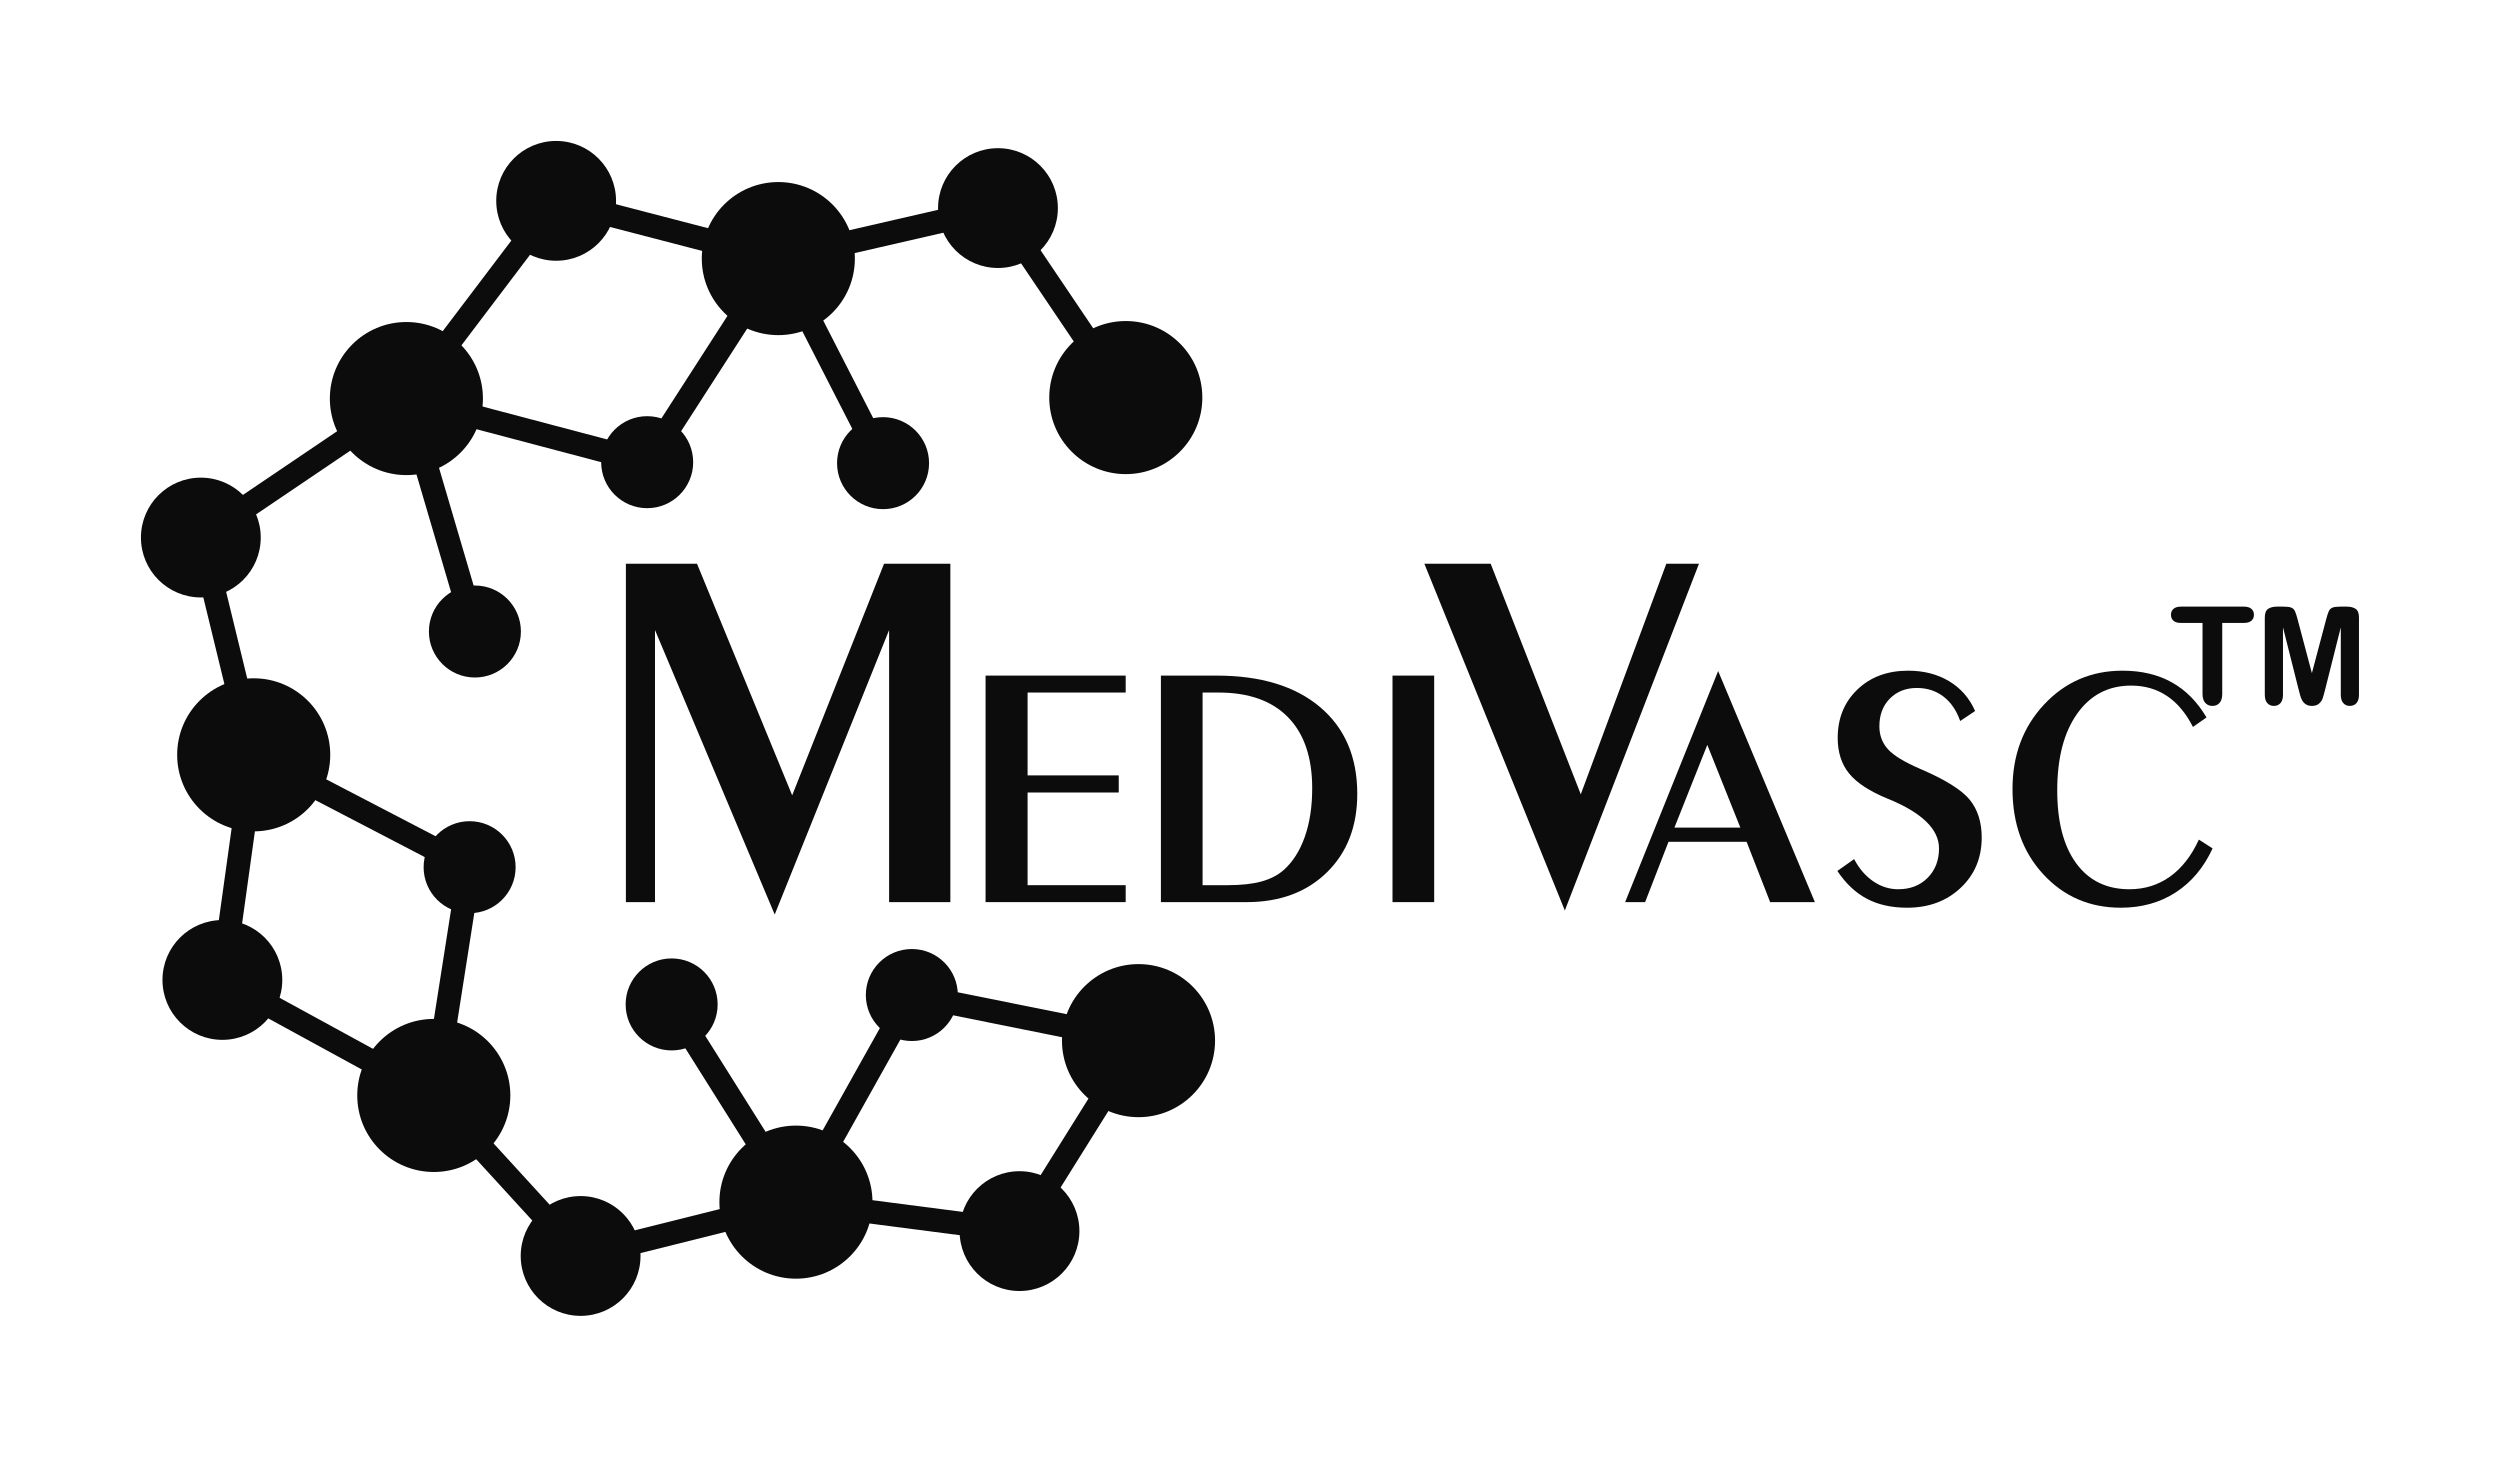
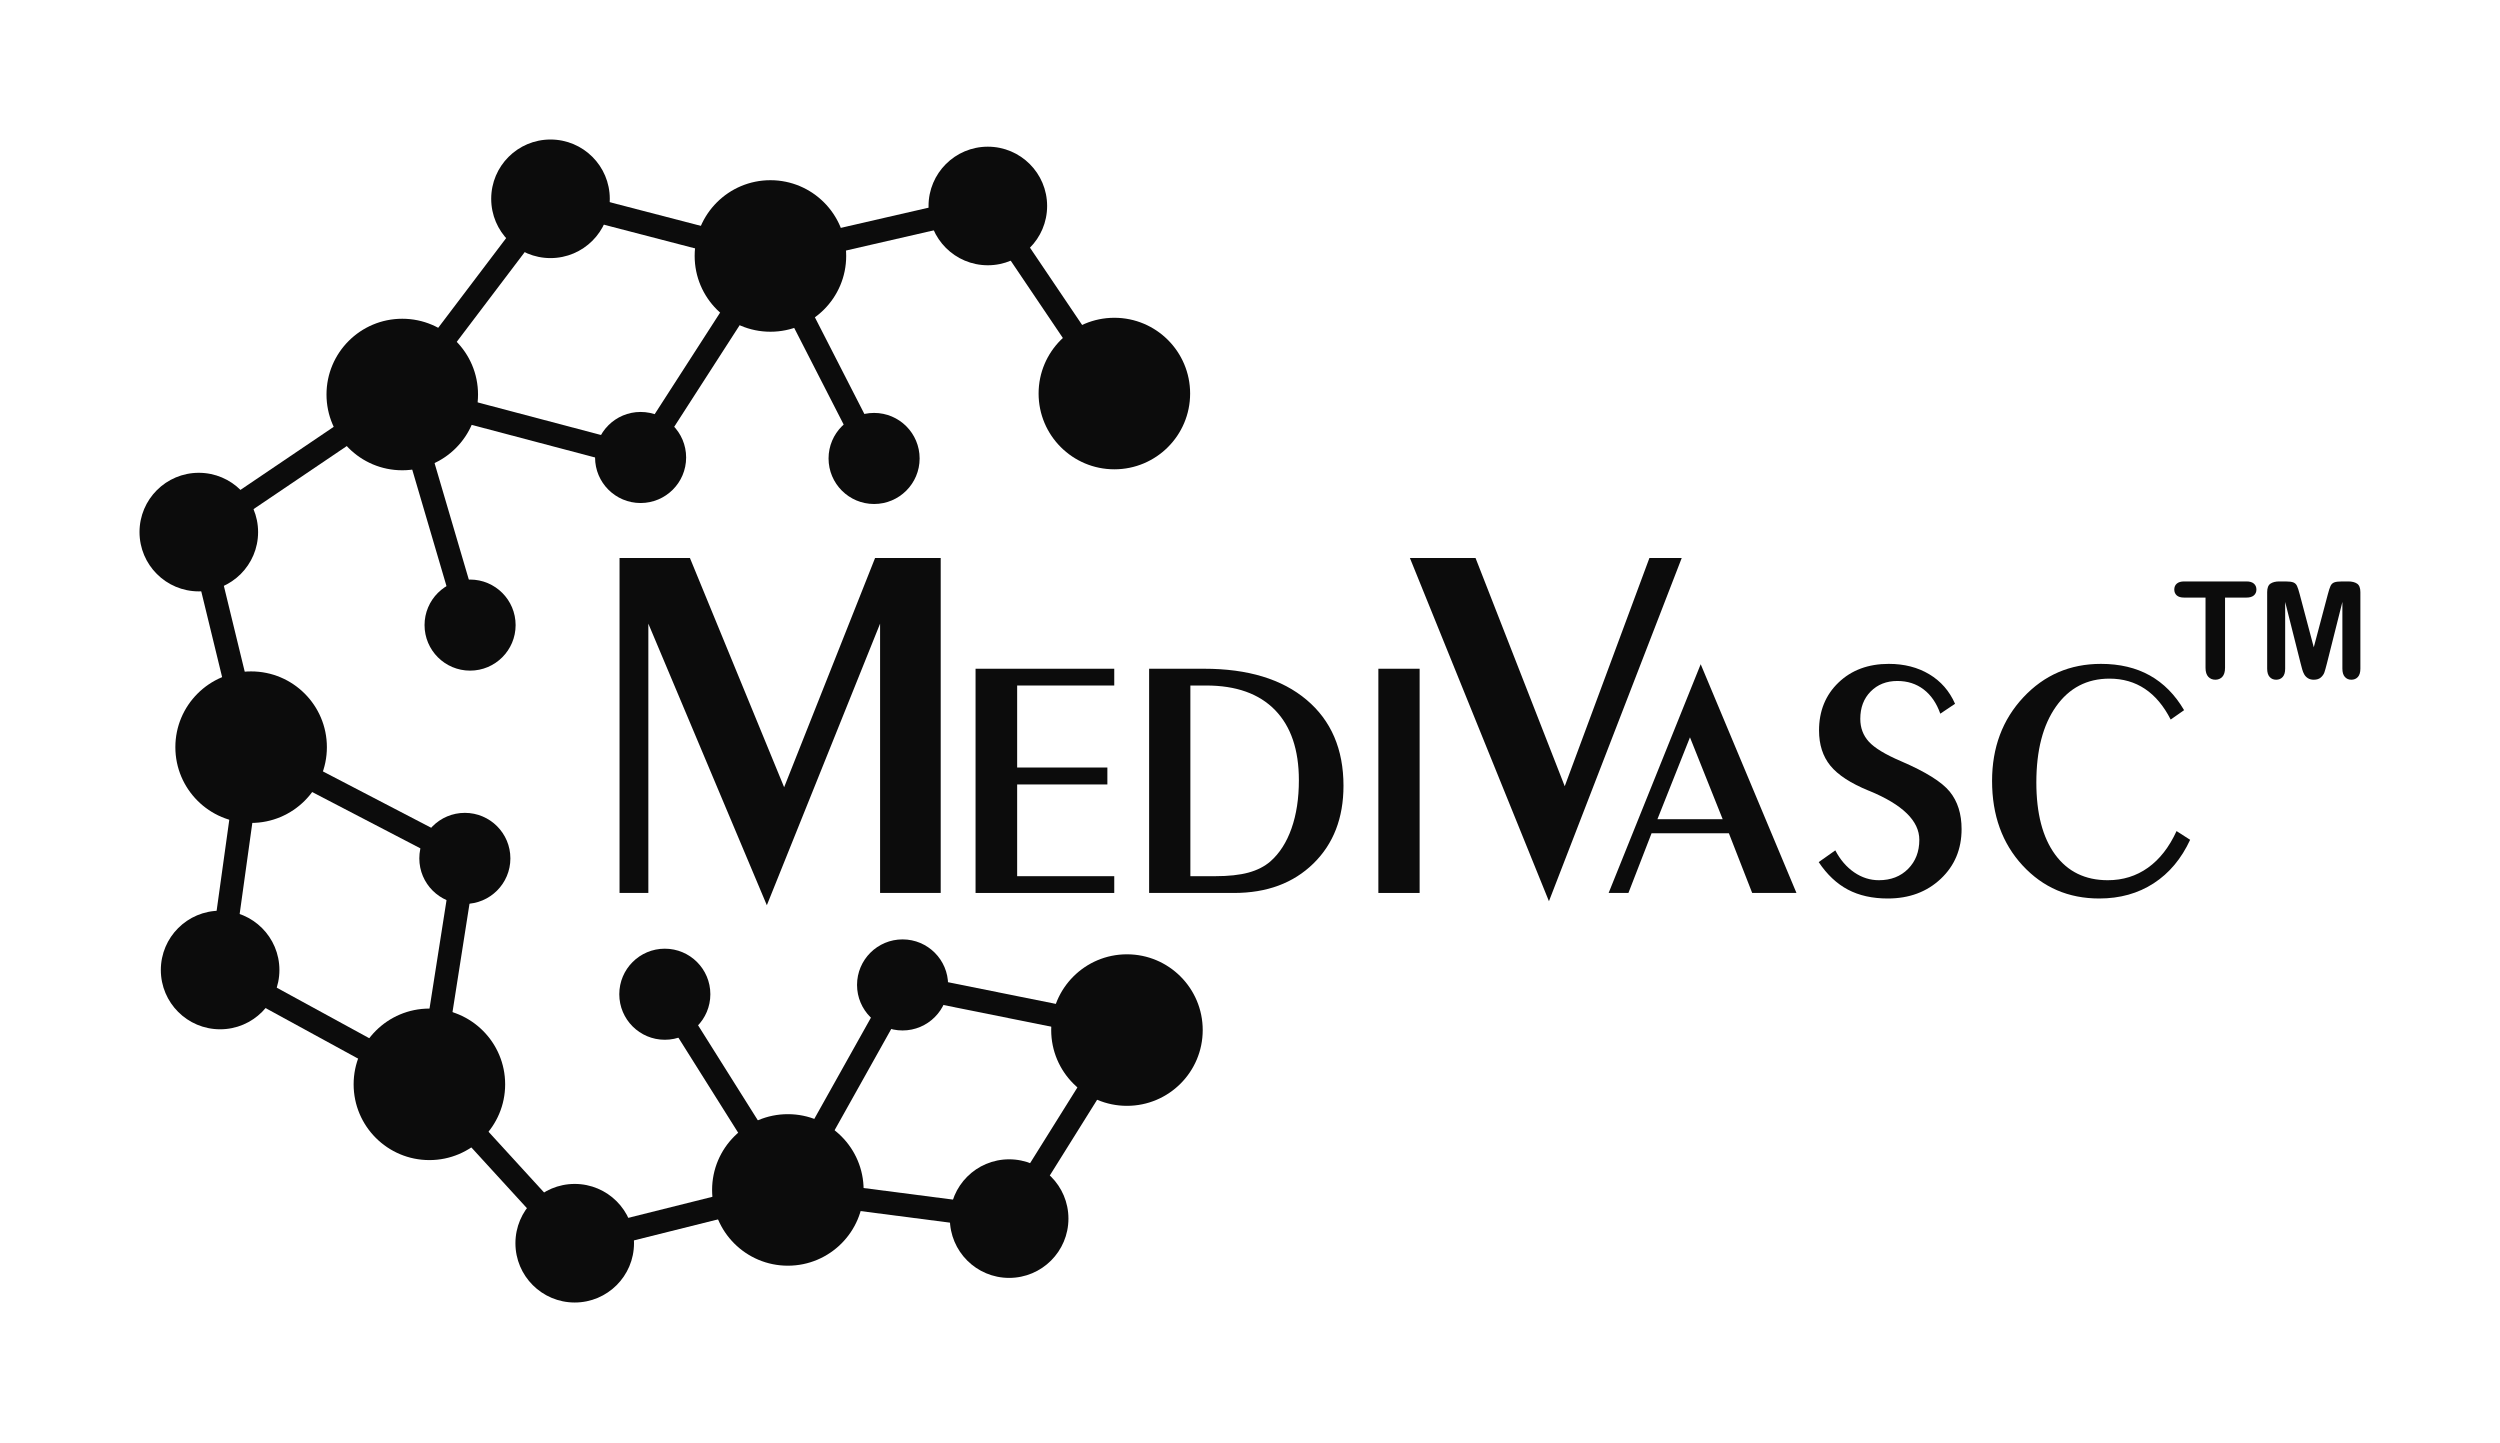
- <svg xmlns="http://www.w3.org/2000/svg" viewBox="-70.1 -69.6 1277.1 744.2">
+ <svg xmlns="http://www.w3.org/2000/svg" viewBox="-70.1 -69.6 1290.2 744.2">
  <g stroke="#0C0C0C" stroke-width="12.0">
    <line x1="214.0" y1="33.0" x2="327.5" y2="62.5" />
    <line x1="214.0" y1="33.0" x2="137.5" y2="134.0" />
    <line x1="439.7" y1="36.7" x2="327.5" y2="62.5" />
    <line x1="439.7" y1="36.7" x2="505.0" y2="133.5" />
    <line x1="327.5" y1="62.5" x2="260.5" y2="166.5" />
    <line x1="327.5" y1="62.5" x2="381.0" y2="167.0" />
    <line x1="137.5" y1="134.0" x2="260.5" y2="166.5" />
    <line x1="137.5" y1="134.0" x2="32.5" y2="205.0" />
    <line x1="137.5" y1="134.0" x2="172.5" y2="253.0" />
    <line x1="32.5" y1="205.0" x2="59.5" y2="316.0" />
    <line x1="59.5" y1="316.0" x2="169.8" y2="373.4" />
    <line x1="59.5" y1="316.0" x2="43.5" y2="431.0" />
    <line x1="169.8" y1="373.4" x2="151.5" y2="490.0" />
    <line x1="43.5" y1="431.0" x2="151.5" y2="490.0" />
    <line x1="273.0" y1="443.5" x2="336.5" y2="544.5" />
    <line x1="395.7" y1="438.7" x2="511.5" y2="462.0" />
    <line x1="395.7" y1="438.7" x2="336.5" y2="544.5" />
    <line x1="511.5" y1="462.0" x2="450.7" y2="559.3" />
    <line x1="151.5" y1="490.0" x2="226.5" y2="572.0" />
    <line x1="336.5" y1="544.5" x2="450.7" y2="559.3" />
    <line x1="336.5" y1="544.5" x2="226.5" y2="572.0" />
  </g>
  <g fill="#0C0C0C">
    <circle cx="214.0" cy="33.0" r="30.6" />
    <circle cx="439.7" cy="36.7" r="30.6" />
    <circle cx="327.5" cy="62.5" r="39.1" />
    <circle cx="137.5" cy="134.0" r="39.1" />
    <circle cx="505.0" cy="133.5" r="39.1" />
    <circle cx="260.5" cy="166.5" r="23.5" />
    <circle cx="381.0" cy="167.0" r="23.5" />
    <circle cx="32.5" cy="205.0" r="30.6" />
    <circle cx="172.5" cy="253.0" r="23.5" />
    <circle cx="59.5" cy="316.0" r="39.1" />
    <circle cx="169.8" cy="373.4" r="23.5" />
    <circle cx="43.5" cy="431.0" r="30.6" />
    <circle cx="273.0" cy="443.5" r="23.5" />
    <circle cx="395.7" cy="438.7" r="23.5" />
    <circle cx="511.5" cy="462.0" r="39.1" />
    <circle cx="151.5" cy="490.0" r="39.1" />
    <circle cx="336.5" cy="544.5" r="39.1" />
    <circle cx="450.7" cy="559.3" r="30.6" />
    <circle cx="226.5" cy="572.0" r="30.6" />
  </g>
  <g fill="#0C0C0C">
    <g transform="translate(227.91,391.24) scale(0.12929,-0.12929)">
      <path d="M168 0V1337H449L825 422L1188 1337H1450V0H1208V1075L756 -49L283 1075V0Z" />
    </g>
    <g transform="translate(418.48,391.24) scale(0.08655,-0.08655)">
      <path d="M172 0V1337H999V1237H420V748H958V647H420V100H999V0Z" />
    </g>
    <g transform="translate(508.05,391.24) scale(0.08655,-0.08655)">
      <path d="M418 1237V100H565Q686 100 764.5 121.5Q843 143 895 188Q977 260 1021.0 384.5Q1065 509 1065 672Q1065 945 922.5 1091.0Q780 1237 512 1237ZM172 0V1337H500Q891 1337 1111.0 1151.5Q1331 966 1331 639Q1331 351 1151.5 175.5Q972 0 678 0Z" />
    </g>
    <g transform="translate(625.84,391.24) scale(0.08655,-0.08655)">
      <path d="M424 0H178V1337H424Z" />
    </g>
    <g transform="translate(660.11,391.24) scale(0.12929,-0.12929)">
      <path d="M535 -33 -20 1337H242L598 426L936 1337H1065Z" />
    </g>
    <g transform="translate(761.12,391.24) scale(0.08655,-0.08655)">
      <path d="M279 440H668L473 928ZM-12 0 537 1364 1108 0H844L705 356H244L106 0Z" />
    </g>
    <g transform="translate(859.84,391.24) scale(0.08655,-0.08655)">
      <path d="M199 254Q243 170 311.5 123.0Q380 76 459 76Q566 76 633.0 143.5Q700 211 700 317Q700 486 401 609L398 610Q237 676 169.5 759.0Q102 842 102 969Q102 1143 218.0 1254.5Q334 1366 518 1366Q656 1366 759.5 1304.0Q863 1242 913 1128L825 1069Q792 1163 726.0 1213.5Q660 1264 569 1264Q472 1264 410.0 1201.5Q348 1139 348 1038Q348 958 399.0 902.0Q450 846 590 786Q811 691 881.5 604.0Q952 517 952 381Q952 201 827.5 84.0Q703 -33 512 -33Q374 -33 274.0 20.0Q174 73 100 184Z" />
    </g>
    <g transform="translate(951.39,391.24) scale(0.08655,-0.08655)">
      <path d="M1257 317Q1179 148 1039.5 57.5Q900 -33 715 -33Q440 -33 258.0 164.0Q76 361 76 668Q76 967 262.5 1166.5Q449 1366 725 1366Q893 1366 1016.5 1297.0Q1140 1228 1221 1090L1141 1034Q1079 1156 987.5 1217.0Q896 1278 776 1278Q575 1278 457.5 1112.0Q340 946 340 659Q340 382 452.0 229.0Q564 76 766 76Q901 76 1005.5 150.5Q1110 225 1176 369Z" />
    </g>
  </g>
  <g fill="#0C0C0C">
-     <g transform="translate(1038.30,290.16) scale(0.03402,-0.03402)">
+     <g transform="translate(1051.39,280.34) scale(0.03402,-0.03402)">
      <path d="M1112 1221H788V156Q788 64 747.0 19.5Q706 -25 641 -25Q575 -25 533.5 20.0Q492 65 492 156V1221H168Q92 1221 55.0 1254.5Q18 1288 18 1343Q18 1400 56.5 1433.0Q95 1466 168 1466H1112Q1189 1466 1226.5 1432.0Q1264 1398 1264 1343Q1264 1288 1226.0 1254.5Q1188 1221 1112 1221Z" />
    </g>
-     <g transform="translate(1081.85,290.16) scale(0.03402,-0.03402)">
+     <g transform="translate(1094.94,280.34) scale(0.03402,-0.03402)">
      <path d="M655 221 420 1155V143Q420 59 382.5 17.0Q345 -25 283 -25Q223 -25 185.0 16.5Q147 58 147 143V1303Q147 1399 197.0 1432.5Q247 1466 332 1466H424Q507 1466 544.5 1451.0Q582 1436 600.0 1397.0Q618 1358 641 1270L854 467L1067 1270Q1090 1358 1108.0 1397.0Q1126 1436 1163.5 1451.0Q1201 1466 1284 1466H1376Q1461 1466 1511.0 1432.5Q1561 1399 1561 1303V143Q1561 59 1523.5 17.0Q1486 -25 1423 -25Q1364 -25 1326.0 17.0Q1288 59 1288 143V1155L1053 221Q1030 130 1015.5 87.5Q1001 45 962.0 10.0Q923 -25 854 -25Q802 -25 766.0 -2.5Q730 20 710.0 55.0Q690 90 678.5 132.5Q667 175 655 221Z" />
    </g>
  </g>
</svg>
